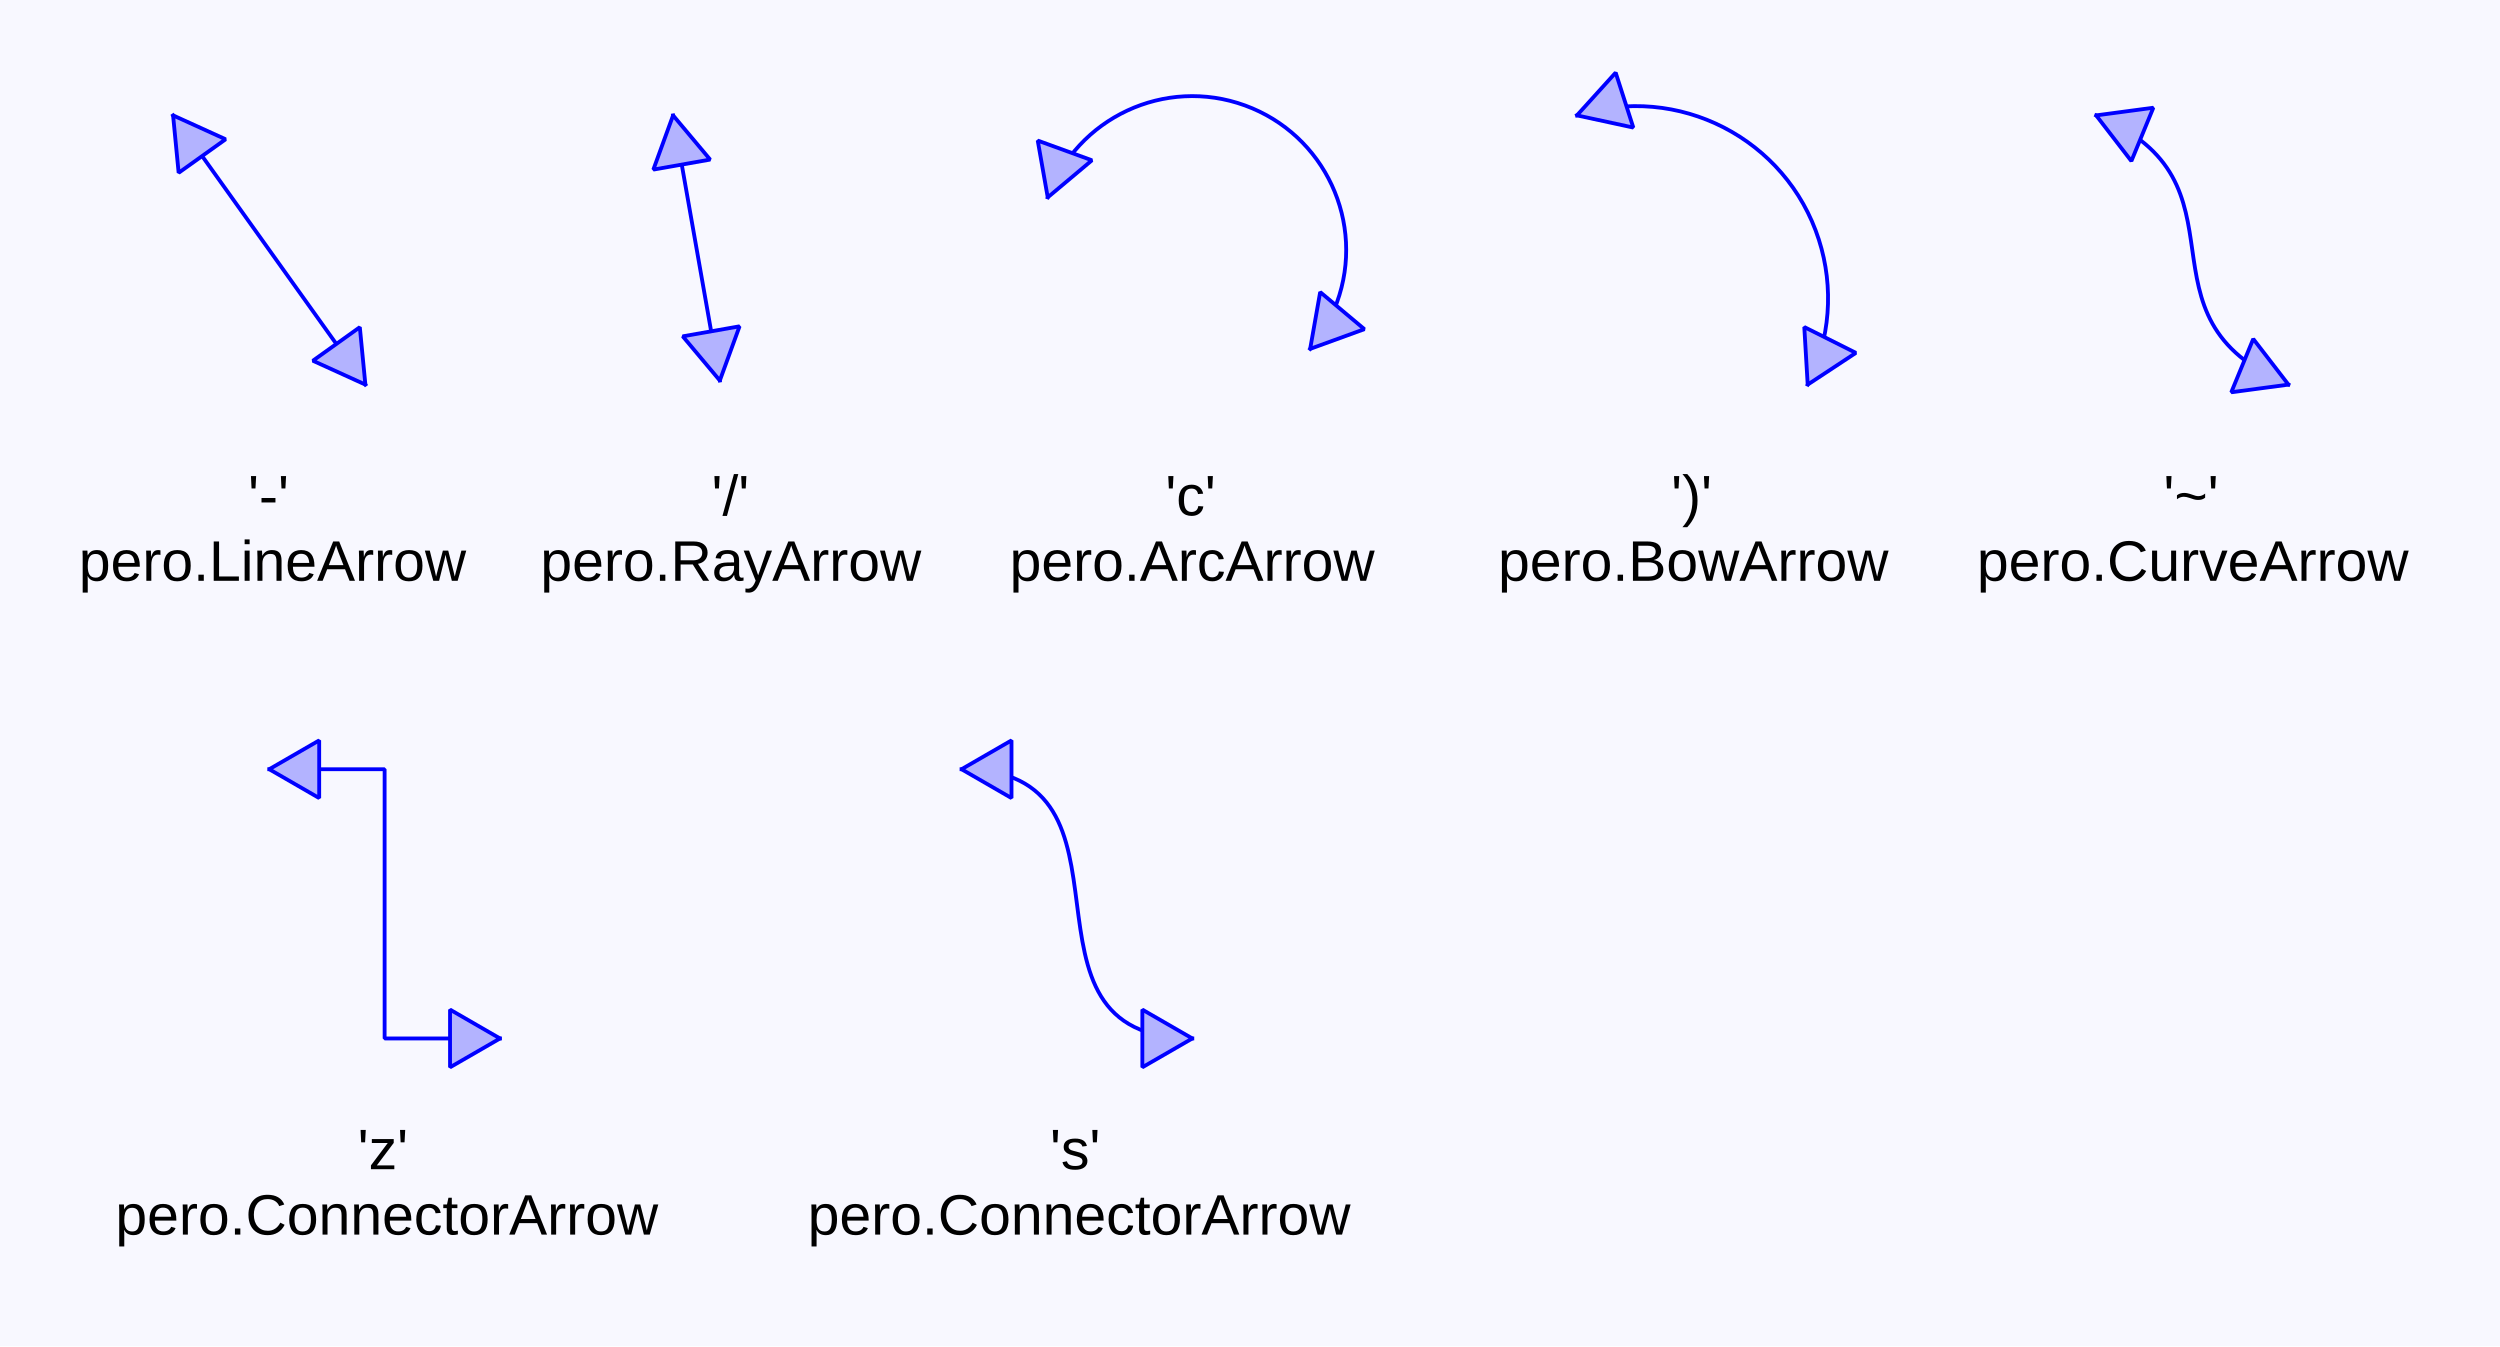
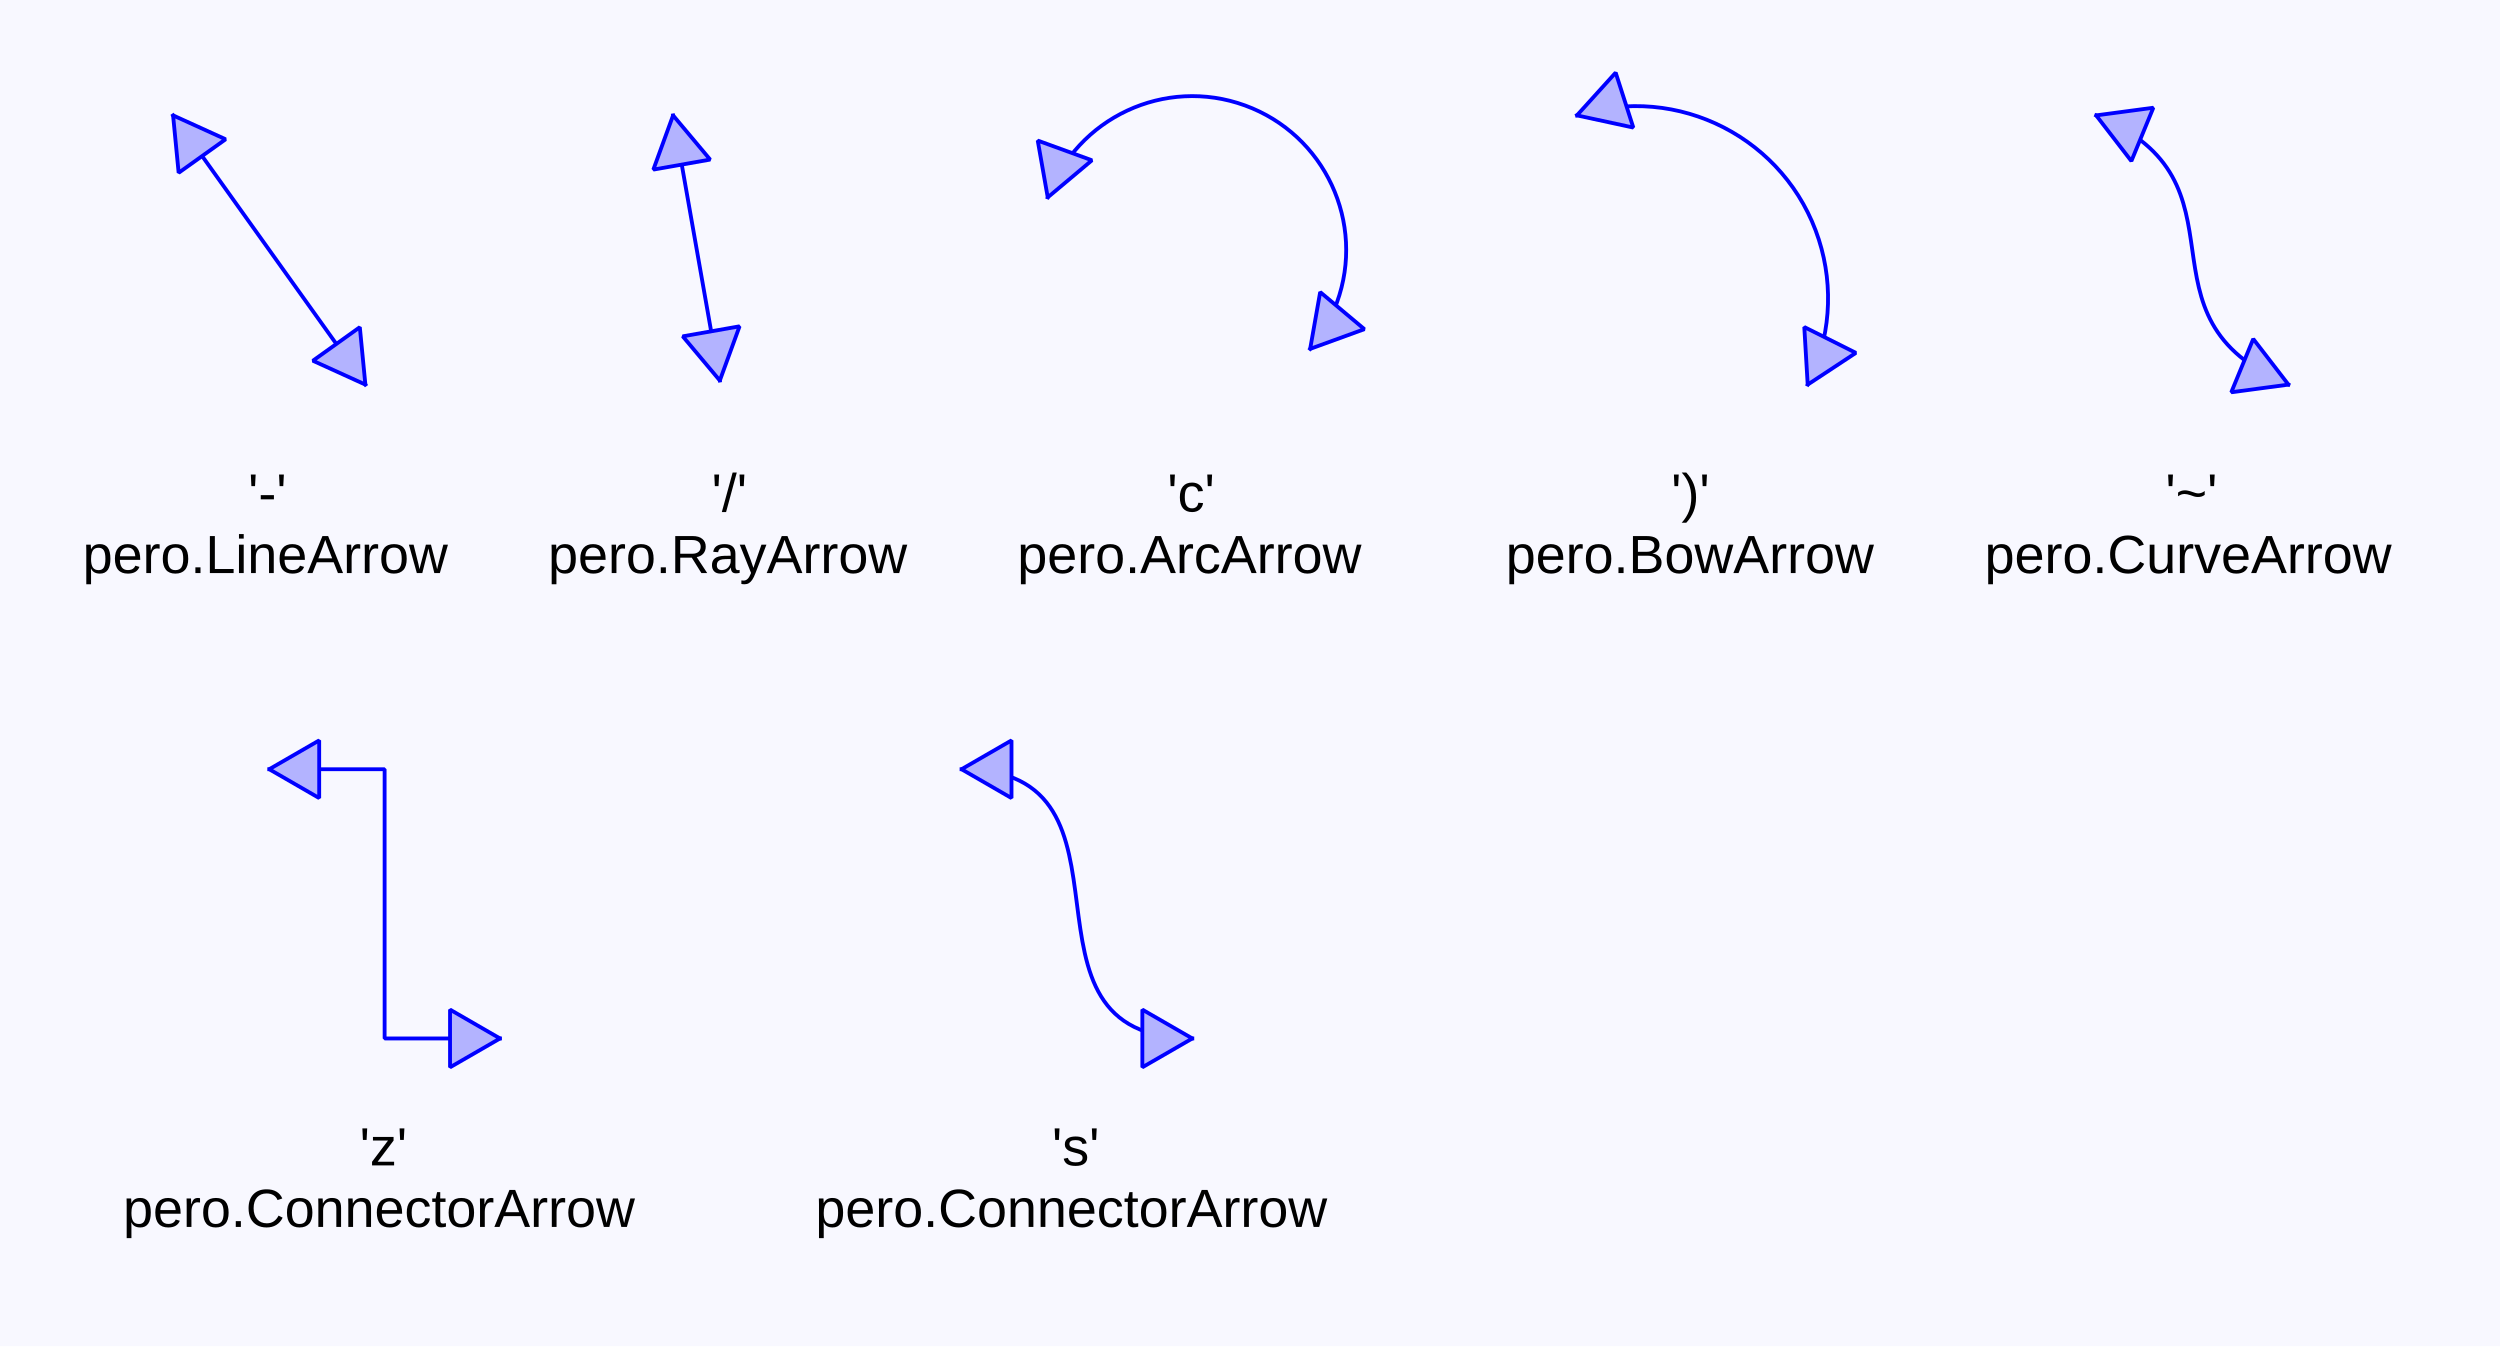
<svg xmlns="http://www.w3.org/2000/svg" width="650" height="350">
  <rect x="0.0" y="0.0" width="650.0" height="350.0" stroke="#000000" stroke-width="0.0" stroke-linecap="square" stroke-linejoin="bevel" fill="#f8f8ff" />
-   <g id="tag_2371548806056" class="arrow">
+   <g id="tag_4670065296" class="arrow">
    <line x1="45.0" y1="30.0" x2="95.0" y2="100.0" stroke="#0000ff" stroke-width="1.0" stroke-linecap="square" stroke-linejoin="bevel" />
    <path stroke="#0000ff" stroke-width="1.0" stroke-linecap="square" stroke-linejoin="bevel" fill="#b3b3ff" fill-rule="evenodd" d="       M46.448 44.93       L45.0 30.0       L58.654 36.211       Z" />
    <path stroke="#0000ff" stroke-width="1.0" stroke-linecap="square" stroke-linejoin="bevel" fill="#b3b3ff" fill-rule="evenodd" d="       M93.552 85.07       L95.0 100.0       L81.346 93.789       Z" />
  </g>
-   <text x="64.5" y="134.0" font-family="Arial" font-size="14.85" text-anchor="left" fill="#000000">'-'</text>
-   <text x="20.5" y="151.0" font-family="Arial" font-size="14.85" text-anchor="left" fill="#000000">pero.LineArrow</text>
-   <g id="tag_2371548806000" class="arrow">
+   <text x="64.5" y="133.0" font-family="Arial" font-size="14.0" fill="#000000">'-'</text>
+   <text x="21.5" y="149.0" font-family="Arial" font-size="14.0" fill="#000000">pero.LineArrow</text>
+   <g id="tag_4670065464" class="arrow">
    <line x1="175.0" y1="30.0" x2="187.155" y2="98.937" stroke="#0000ff" stroke-width="1.0" stroke-linecap="square" stroke-linejoin="bevel" />
    <path stroke="#0000ff" stroke-width="1.0" stroke-linecap="square" stroke-linejoin="bevel" fill="#b3b3ff" fill-rule="evenodd" d="       M169.87 44.095       L175.0 30.0       L184.642 41.491       Z" />
    <path stroke="#0000ff" stroke-width="1.0" stroke-linecap="square" stroke-linejoin="bevel" fill="#b3b3ff" fill-rule="evenodd" d="       M192.286 84.841       L187.155 98.937       L177.514 87.446       Z" />
  </g>
-   <text x="185.0" y="134.0" font-family="Arial" font-size="14.85" text-anchor="left" fill="#000000">'/'</text>
-   <text x="140.5" y="151.0" font-family="Arial" font-size="14.85" text-anchor="left" fill="#000000">pero.RayArrow</text>
-   <g id="tag_2371548806056" class="arrow">
+   <text x="185.0" y="133.0" font-family="Arial" font-size="14.0" fill="#000000">'/'</text>
+   <text x="142.5" y="149.0" font-family="Arial" font-size="14.0" fill="#000000">pero.RayArrow</text>
+   <g id="tag_4670065296" class="arrow">
    <path stroke="#0000ff" stroke-width="1.0" stroke-linecap="square" stroke-linejoin="bevel" fill="#000000" fill-opacity="0.0" fill-rule="evenodd" d="       M272.412 51.319       C279.968 30.56 302.922 19.857 323.681 27.412       C344.44 34.968 355.143 57.922 347.588 78.681       C345.992 83.065 343.641 87.137 340.642 90.712" />
    <path stroke="#0000ff" stroke-width="1.0" stroke-linecap="square" stroke-linejoin="bevel" fill="#b3b3ff" fill-rule="evenodd" d="       M283.903 41.677       L272.412 51.319       L269.808 36.547       Z" />
    <path stroke="#0000ff" stroke-width="1.0" stroke-linecap="square" stroke-linejoin="bevel" fill="#b3b3ff" fill-rule="evenodd" d="       M354.737 85.581       L340.642 90.712       L343.247 75.939       Z" />
  </g>
-   <text x="303.0" y="134.0" font-family="Arial" font-size="14.85" text-anchor="left" fill="#000000">'c'</text>
-   <text x="262.5" y="151.0" font-family="Arial" font-size="14.85" text-anchor="left" fill="#000000">pero.ArcArrow</text>
-   <g id="tag_2371560585872" class="arrow">
+   <text x="303.5" y="133.0" font-family="Arial" font-size="14.0" fill="#000000">'c'</text>
+   <text x="264.5" y="149.0" font-family="Arial" font-size="14.0" fill="#000000">pero.ArcArrow</text>
+   <g id="tag_4670065464" class="arrow">
    <path stroke="#0000ff" stroke-width="1.0" stroke-linecap="square" stroke-linejoin="bevel" fill="#000000" fill-opacity="0.0" fill-rule="evenodd" d="       M410.0 30.0       C436.29 21.552 464.451 36.015 472.9 62.305       C476.904 74.766 475.863 88.299 470.0 100" />
    <path stroke="#0000ff" stroke-width="1.0" stroke-linecap="square" stroke-linejoin="bevel" fill="#b3b3ff" fill-rule="evenodd" d="       M424.662 33.166       L410.0 30.0       L420.073 18.885       Z" />
    <path stroke="#0000ff" stroke-width="1.0" stroke-linecap="square" stroke-linejoin="bevel" fill="#b3b3ff" fill-rule="evenodd" d="       M482.524 91.745       L470.0 100.0       L469.114 85.026       Z" />
  </g>
-   <text x="434.5" y="134.0" font-family="Arial" font-size="14.85" text-anchor="left" fill="#000000">')'</text>
-   <text x="389.5" y="151.0" font-family="Arial" font-size="14.85" text-anchor="left" fill="#000000">pero.BowArrow</text>
-   <g id="tag_2371560586152" class="arrow">
+   <text x="434.5" y="133.0" font-family="Arial" font-size="14.0" fill="#000000">')'</text>
+   <text x="391.5" y="149.0" font-family="Arial" font-size="14.0" fill="#000000">pero.BowArrow</text>
+   <g id="tag_4670065296" class="arrow">
    <path stroke="#0000ff" stroke-width="1.0" stroke-linecap="square" stroke-linejoin="bevel" fill="#000000" fill-opacity="0.0" fill-rule="evenodd" d="       M545.0 30.0       C587.5 47.5 552.5 82.5 595.0 100.0" />
    <path stroke="#0000ff" stroke-width="1.0" stroke-linecap="square" stroke-linejoin="bevel" fill="#b3b3ff" fill-rule="evenodd" d="       M554.156 41.881       L545.0 30.0       L559.868 28.011       Z" />
    <path stroke="#0000ff" stroke-width="1.0" stroke-linecap="square" stroke-linejoin="bevel" fill="#b3b3ff" fill-rule="evenodd" d="       M585.844 88.119       L595.0 100.0       L580.132 101.989       Z" />
  </g>
-   <text x="562.5" y="134.0" font-family="Arial" font-size="14.85" text-anchor="left" fill="#000000">'~'</text>
-   <text x="514.0" y="151.0" font-family="Arial" font-size="14.85" text-anchor="left" fill="#000000">pero.CurveArrow</text>
-   <g id="tag_2371560586320" class="arrow">
+   <text x="563.0" y="133.0" font-family="Arial" font-size="14.0" fill="#000000">'~'</text>
+   <text x="516.0" y="149.0" font-family="Arial" font-size="14.0" fill="#000000">pero.CurveArrow</text>
+   <g id="tag_4670065464" class="arrow">
    <polyline points="70.0,200.0 100.0,200.0 100.0,270.0 130.0,270.0" stroke="#0000ff" stroke-width="1.0" stroke-linecap="square" stroke-linejoin="bevel" fill="#000000" fill-opacity="0.0" fill-rule="evenodd" />
    <path stroke="#0000ff" stroke-width="1.0" stroke-linecap="square" stroke-linejoin="bevel" fill="#b3b3ff" fill-rule="evenodd" d="       M82.99 207.5       L70.0 200.0       L82.99 192.5       Z" />
    <path stroke="#0000ff" stroke-width="1.0" stroke-linecap="square" stroke-linejoin="bevel" fill="#b3b3ff" fill-rule="evenodd" d="       M117.01 262.5       L130.0 270.0       L117.01 277.5       Z" />
  </g>
-   <text x="93.0" y="304.0" font-family="Arial" font-size="14.85" text-anchor="left" fill="#000000">'z'</text>
-   <text x="30.0" y="321.0" font-family="Arial" font-size="14.85" text-anchor="left" fill="#000000">pero.ConnectorArrow</text>
-   <g id="tag_2371560586152" class="arrow">
+   <text x="93.5" y="303.0" font-family="Arial" font-size="14.0" fill="#000000">'z'</text>
+   <text x="32.0" y="319.0" font-family="Arial" font-size="14.0" fill="#000000">pero.ConnectorArrow</text>
+   <g id="tag_4670065296" class="arrow">
    <path stroke="#0000ff" stroke-width="1.0" stroke-linecap="square" stroke-linejoin="bevel" fill="#000000" fill-opacity="0.0" fill-rule="evenodd" d="       M250.0 200.0       C301.0 200.0 259.0 270.0 310.0 270.0" />
    <path stroke="#0000ff" stroke-width="1.0" stroke-linecap="square" stroke-linejoin="bevel" fill="#b3b3ff" fill-rule="evenodd" d="       M262.99 207.5       L250.0 200.0       L262.99 192.5       Z" />
    <path stroke="#0000ff" stroke-width="1.0" stroke-linecap="square" stroke-linejoin="bevel" fill="#b3b3ff" fill-rule="evenodd" d="       M297.01 262.5       L310.0 270.0       L297.01 277.5       Z" />
  </g>
-   <text x="273.0" y="304.0" font-family="Arial" font-size="14.85" text-anchor="left" fill="#000000">'s'</text>
-   <text x="210.0" y="321.0" font-family="Arial" font-size="14.85" text-anchor="left" fill="#000000">pero.ConnectorArrow</text>
+   <text x="273.5" y="303.0" font-family="Arial" font-size="14.0" fill="#000000">'s'</text>
+   <text x="212.0" y="319.0" font-family="Arial" font-size="14.0" fill="#000000">pero.ConnectorArrow</text>
</svg>
